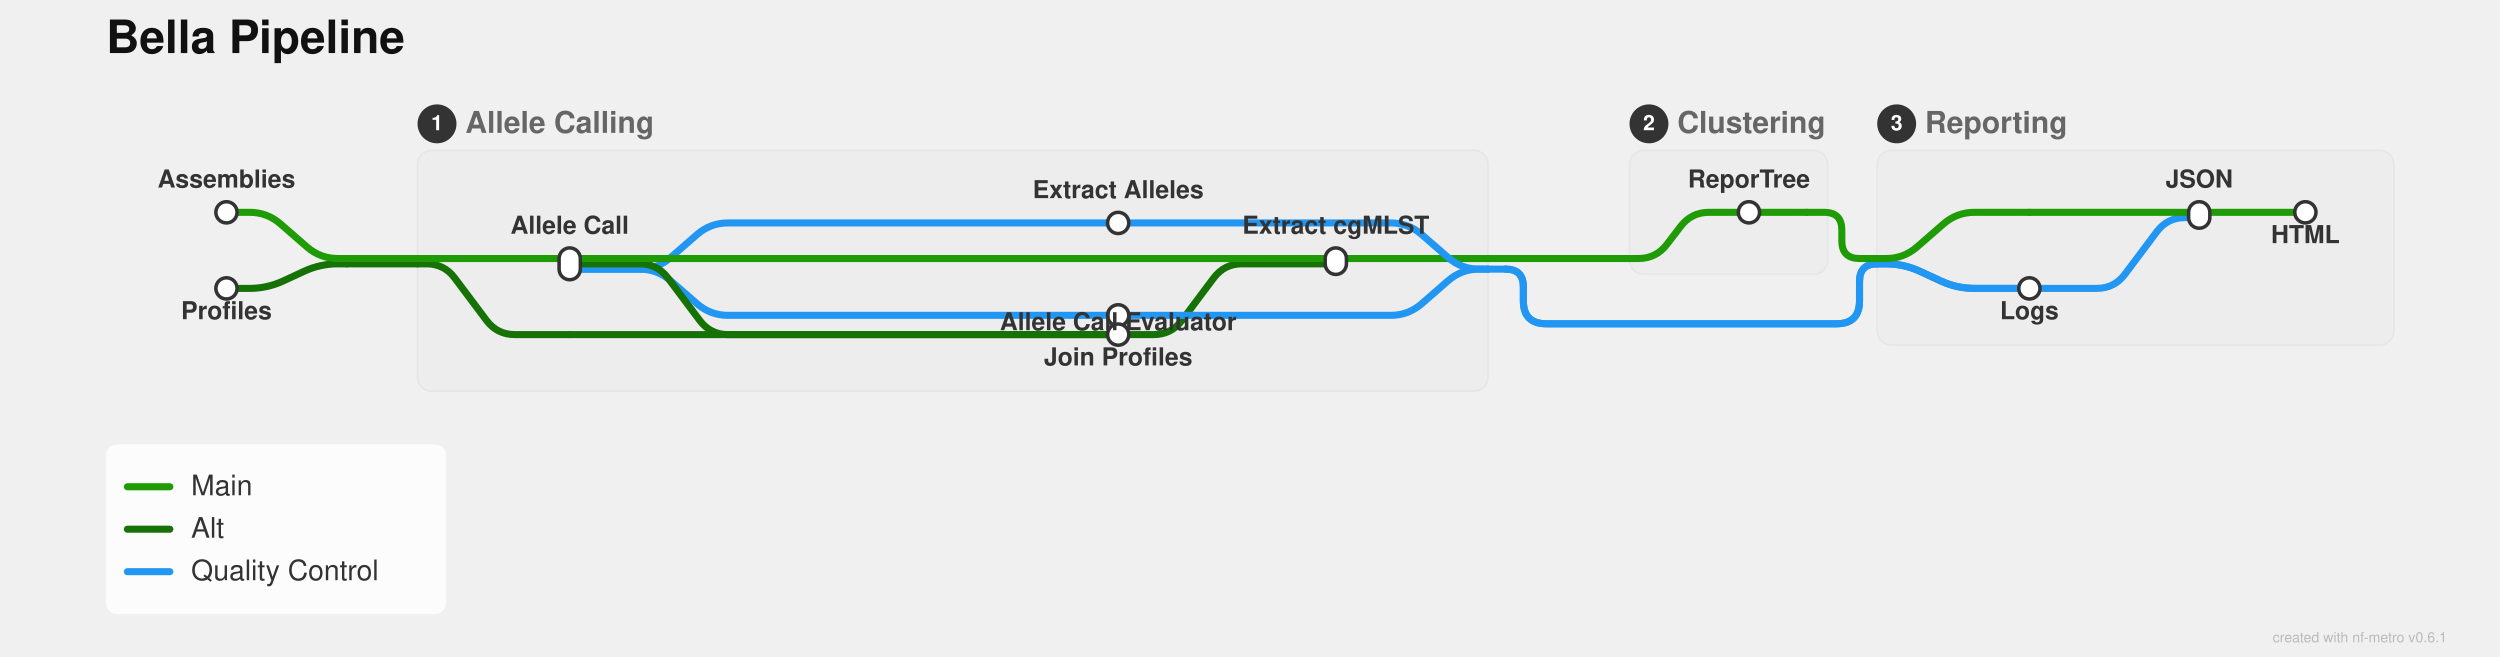
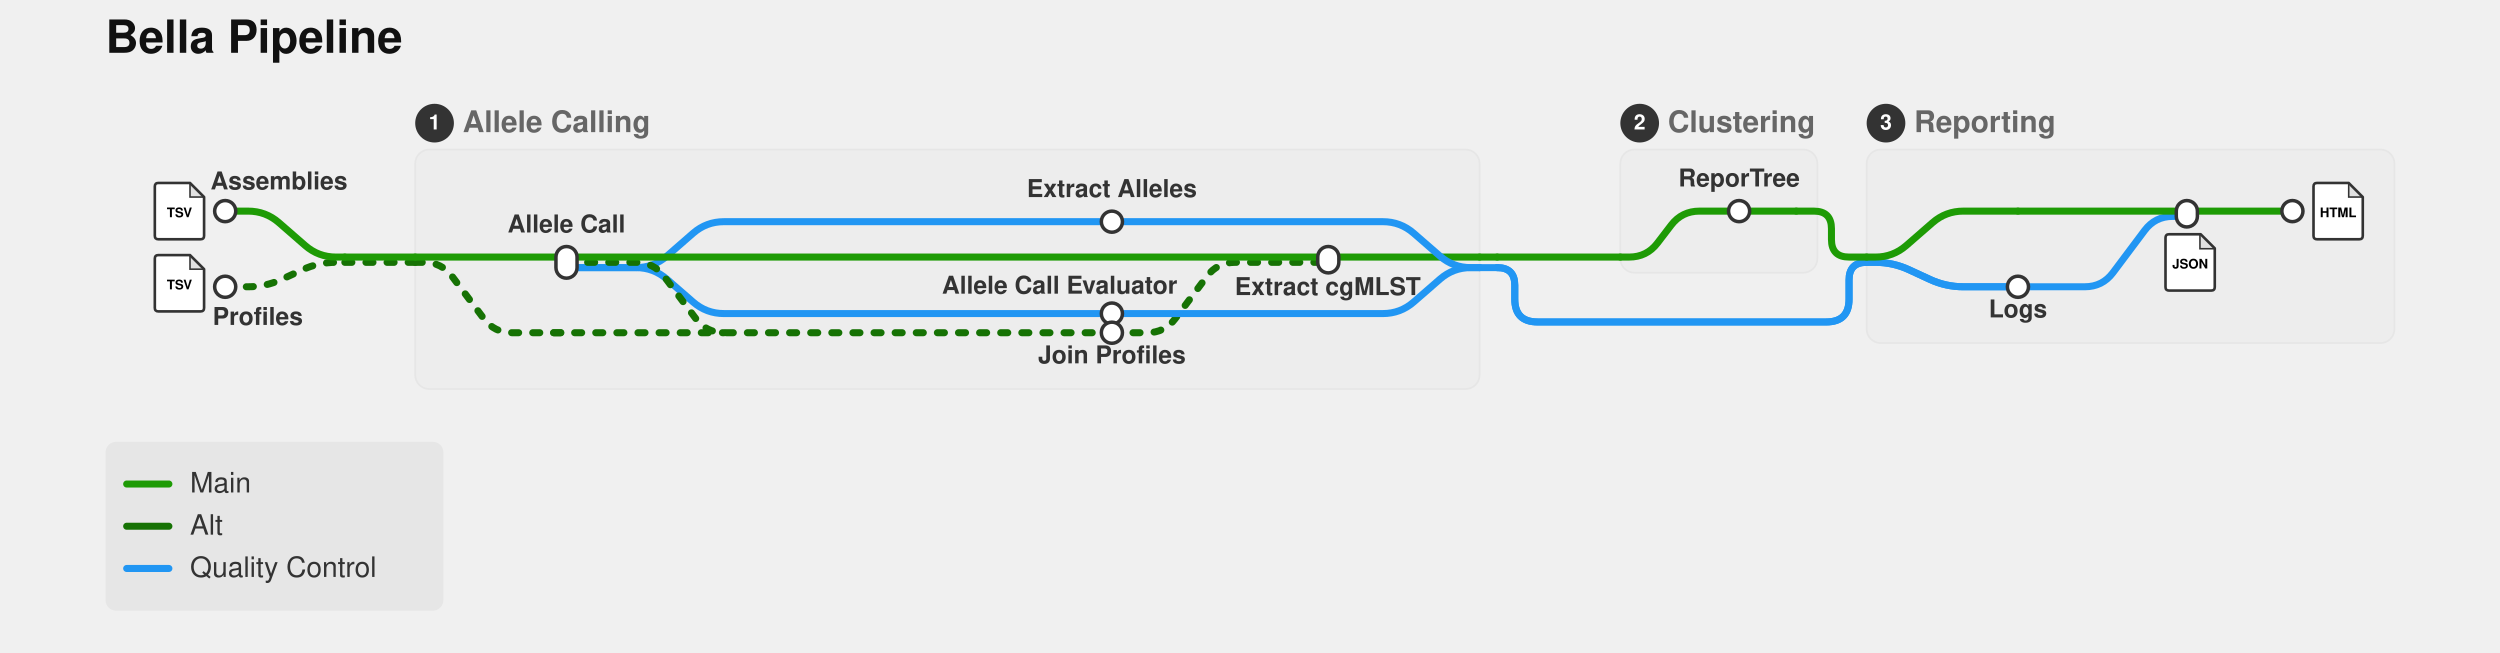
- <svg xmlns="http://www.w3.org/2000/svg" width="1413" height="371" viewBox="0 0 1413 371">
-   <defs>
- </defs>
-   <style>@media (prefers-color-scheme: dark) {
+ <svg xmlns="http://www.w3.org/2000/svg" width="1421" height="371" viewBox="0 0 1421 371" version="1.1" id="svg68">
+   <defs id="defs1" />
+   <style id="style1">@media (prefers-color-scheme: dark) {
    .nf-metro-section-label { fill: #d0d0d0; }
    .nf-metro-section-num-circle { fill: #777777; }
    .nf-metro-title { fill: #ffffff; }
}
</style>
-   <text x="60.0" y="30.0" font-size="26.0" fill="#111111" font-family="'Helvetica Neue', Helvetica, Arial, sans-serif" font-weight="bold" class="nf-metro-title">Bella Pipeline</text>
-   <rect x="236.0" y="85.0" width="605.0" height="136.117" rx="8" ry="8" fill="#ededed" stroke="#e6e6e6" stroke-width="1.0" />
-   <circle cx="247.0" cy="70.0" r="11" fill="#333333" class="nf-metro-section-num-circle" />
-   <text x="247.0" y="70.0" font-size="12" fill="#ffffff" font-family="'Helvetica Neue', Helvetica, Arial, sans-serif" font-weight="bold" text-anchor="middle" dy="0.3em">1</text>
-   <text x="263.0" y="70.0" font-size="17.0" fill="#666666" font-family="'Helvetica Neue', Helvetica, Arial, sans-serif" font-weight="bold" dy="0.3em" class="nf-metro-section-label">Allele Calling</text>
-   <rect x="921.0" y="85.0" width="112.0" height="70.0" rx="8" ry="8" fill="#ededed" stroke="#e6e6e6" stroke-width="1.0" />
-   <circle cx="932.0" cy="70.0" r="11" fill="#333333" class="nf-metro-section-num-circle" />
-   <text x="932.0" y="70.0" font-size="12" fill="#ffffff" font-family="'Helvetica Neue', Helvetica, Arial, sans-serif" font-weight="bold" text-anchor="middle" dy="0.3em">2</text>
-   <text x="948.0" y="70.0" font-size="17.0" fill="#666666" font-family="'Helvetica Neue', Helvetica, Arial, sans-serif" font-weight="bold" dy="0.3em" class="nf-metro-section-label">Clustering</text>
-   <rect x="1061.0" y="85.0" width="292.0" height="110.0" rx="8" ry="8" fill="#ededed" stroke="#e6e6e6" stroke-width="1.0" />
-   <circle cx="1072.0" cy="70.0" r="11" fill="#333333" class="nf-metro-section-num-circle" />
-   <text x="1072.0" y="70.0" font-size="12" fill="#ffffff" font-family="'Helvetica Neue', Helvetica, Arial, sans-serif" font-weight="bold" text-anchor="middle" dy="0.3em">3</text>
-   <text x="1088.0" y="70.0" font-size="17.0" fill="#666666" font-family="'Helvetica Neue', Helvetica, Arial, sans-serif" font-weight="bold" dy="0.3em" class="nf-metro-section-label">Reporting</text>
-   <path d="M632.0,189.117 L652.0,189.117 Q662.0,189.117,668.0,181.117 L686.0,157.117 Q692.0,149.117,702.0,149.117 L755.0,149.117" stroke="#167204" stroke-width="4.0" fill="none" stroke-linecap="round" stroke-linejoin="round" />
-   <path d="M322.0,189.117 L632.0,189.117" stroke="#167204" stroke-width="4.0" stroke-linecap="round" />
-   <path d="M632.0,178.233 L786.0,178.233 Q796.0,178.233,803.542,171.667 L818.458,158.683 Q826.0,152.117,836.0,152.117 L841.0,152.117" stroke="#2196F3" stroke-width="4.0" fill="none" stroke-linecap="round" stroke-linejoin="round" />
-   <path d="M1147.0,163.0 L1185.0,163.0 Q1195.0,163.0,1201.0,155.0 L1219.0,131.0 Q1225.0,123.0,1235.0,123.0 L1243.0,123.0" stroke="#2196F3" stroke-width="4.0" fill="none" stroke-linecap="round" stroke-linejoin="round" />
-   <path d="M128.0,163.0 L141.0,163.0 Q151.0,163.0,160.075,158.8 L171.925,153.316 Q181.0,149.117,191.0,149.117 L196.0,149.117" stroke="#167204" stroke-width="4.0" fill="none" stroke-linecap="round" stroke-linejoin="round" />
-   <path d="M322.0,152.117 L361.5,152.117 Q371.5,152.117,379.042,145.55 L393.958,132.566 Q401.5,126.0,411.5,126.0 L632.0,126.0" stroke="#2196F3" stroke-width="4.0" fill="none" stroke-linecap="round" stroke-linejoin="round" />
-   <path d="M322.0,152.117 L361.5,152.117 Q371.5,152.117,379.042,158.683 L393.958,171.667 Q401.5,178.233,411.5,178.233 L632.0,178.233" stroke="#2196F3" stroke-width="4.0" fill="none" stroke-linecap="round" stroke-linejoin="round" />
-   <path d="M841.0,152.117 L851.0,152.117" stroke="#2196F3" stroke-width="4.0" stroke-linecap="round" />
-   <path d="M851.0,152.117 L851.0,152.117 Q861.0,152.117,861.0,162.117 L861.0,170.0 Q861.0,183.0,874.0,183.0 L1038.0,183.0 Q1051.0,183.0,1051.0,170.0 L1051.0,159.117 Q1051.0,149.117,1061.0,149.117 L1061.0,149.117" stroke="#2196F3" stroke-width="4.0" fill="none" stroke-linecap="round" stroke-linejoin="round" />
-   <path d="M851.0,152.117 L851.0,152.117 Q861.0,152.117,861.0,162.117 L861.0,170.0 Q861.0,183.0,874.0,183.0 L1038.0,183.0 Q1051.0,183.0,1051.0,170.0 L1051.0,159.117 Q1051.0,149.117,1061.0,149.117 L1061.0,149.117" stroke="#2196F3" stroke-width="4.0" fill="none" stroke-linecap="round" stroke-linejoin="round" />
-   <path d="M322.0,149.117 L361.5,149.117 Q371.5,149.117,377.5,157.117 L395.5,181.117 Q401.5,189.117,411.5,189.117 L632.0,189.117" stroke="#167204" stroke-width="4.0" fill="none" stroke-linecap="round" stroke-linejoin="round" />
-   <path d="M236.0,149.117 L241.0,149.117 Q251.0,149.117,257.0,157.117 L275.0,181.117 Q281.0,189.117,291.0,189.117 L322.0,189.117" stroke="#167204" stroke-width="4.0" fill="none" stroke-linecap="round" stroke-linejoin="round" />
-   <path d="M1061.0,149.117 L1066.0,149.117 Q1076.0,149.117,1085.075,153.316 L1096.925,158.8 Q1106.0,163.0,1116.0,163.0 L1147.0,163.0" stroke="#2196F3" stroke-width="4.0" fill="none" stroke-linecap="round" stroke-linejoin="round" />
-   <path d="M1061.0,149.117 L1066.0,149.117 Q1076.0,149.117,1085.075,153.316 L1096.925,158.8 Q1106.0,163.0,1116.0,163.0 L1147.0,163.0" stroke="#2196F3" stroke-width="4.0" fill="none" stroke-linecap="round" stroke-linejoin="round" />
-   <path d="M196.0,149.117 L236.0,149.117" stroke="#167204" stroke-width="4.0" stroke-linecap="round" />
-   <path d="M322.0,146.117 L755.0,146.117" stroke="#1e9b05" stroke-width="4.0" stroke-linecap="round" />
-   <path d="M236.0,146.117 L322.0,146.117" stroke="#1e9b05" stroke-width="4.0" stroke-linecap="round" />
-   <path d="M755.0,146.117 L841.0,146.117" stroke="#1e9b05" stroke-width="4.0" stroke-linecap="round" />
-   <path d="M921.0,146.117 L926.0,146.117 Q936.0,146.117,942.08,138.177 L949.92,127.939 Q956.0,120.0,966.0,120.0 L988.5,120.0" stroke="#1e9b05" stroke-width="4.0" fill="none" stroke-linecap="round" stroke-linejoin="round" />
-   <path d="M1061.0,146.117 L1066.0,146.117 Q1076.0,146.117,1083.542,139.55 L1098.458,126.566 Q1106.0,120.0,1116.0,120.0 L1147.0,120.0" stroke="#1e9b05" stroke-width="4.0" fill="none" stroke-linecap="round" stroke-linejoin="round" />
-   <path d="M196.0,146.117 L236.0,146.117" stroke="#1e9b05" stroke-width="4.0" stroke-linecap="round" />
-   <path d="M841.0,146.117 L851.0,146.117" stroke="#1e9b05" stroke-width="4.0" stroke-linecap="round" />
-   <path d="M851.0,146.117 L921.0,146.117" stroke="#1e9b05" stroke-width="4.0" stroke-linecap="round" />
-   <path d="M632.0,126.0 L786.0,126.0 Q796.0,126.0,803.542,132.566 L818.458,145.55 Q826.0,152.117,836.0,152.117 L841.0,152.117" stroke="#2196F3" stroke-width="4.0" fill="none" stroke-linecap="round" stroke-linejoin="round" />
-   <path d="M1243.0,120.0 L1303.0,120.0" stroke="#1e9b05" stroke-width="4.0" stroke-linecap="round" />
-   <path d="M128.0,120.0 L141.0,120.0 Q151.0,120.0,158.542,126.566 L173.458,139.55 Q181.0,146.117,191.0,146.117 L196.0,146.117" stroke="#1e9b05" stroke-width="4.0" fill="none" stroke-linecap="round" stroke-linejoin="round" />
-   <path d="M988.5,120.0 L1021.0,120.0" stroke="#1e9b05" stroke-width="4.0" stroke-linecap="round" />
-   <path d="M1021.0,120.0 L1031.0,120.0 Q1041.0,120.0,1041.0,130.0 L1041.0,136.117 Q1041.0,146.117,1051.0,146.117 L1061.0,146.117" stroke="#1e9b05" stroke-width="4.0" fill="none" stroke-linecap="round" stroke-linejoin="round" />
-   <path d="M1147.0,120.0 L1243.0,120.0" stroke="#1e9b05" stroke-width="4.0" stroke-linecap="round" />
-   <rect x="316.0" y="140.117" width="12.0" height="18.0" rx="6.0" ry="6.0" fill="#ffffff" stroke="#333333" stroke-width="2.0" />
-   <rect x="626.0" y="120.0" width="12.0" height="12.0" rx="6.0" ry="6.0" fill="#ffffff" stroke="#333333" stroke-width="2.0" />
-   <rect x="626.0" y="172.233" width="12.0" height="12.0" rx="6.0" ry="6.0" fill="#ffffff" stroke="#333333" stroke-width="2.0" />
-   <rect x="626.0" y="183.117" width="12.0" height="12.0" rx="6.0" ry="6.0" fill="#ffffff" stroke="#333333" stroke-width="2.0" />
-   <rect x="749.0" y="140.117" width="12.0" height="15.0" rx="6.0" ry="6.0" fill="#ffffff" stroke="#333333" stroke-width="2.0" />
-   <rect x="982.5" y="114.0" width="12.0" height="12.0" rx="6.0" ry="6.0" fill="#ffffff" stroke="#333333" stroke-width="2.0" />
-   <rect x="1141.0" y="157.0" width="12.0" height="12.0" rx="6.0" ry="6.0" fill="#ffffff" stroke="#333333" stroke-width="2.0" />
-   <rect x="1237.0" y="114.0" width="12.0" height="15.0" rx="6.0" ry="6.0" fill="#ffffff" stroke="#333333" stroke-width="2.0" />
-   <rect x="1297.0" y="114.0" width="12.0" height="12.0" rx="6.0" ry="6.0" fill="#ffffff" stroke="#333333" stroke-width="2.0" />
-   <rect x="122.0" y="114.0" width="12.0" height="12.0" rx="6.0" ry="6.0" fill="#ffffff" stroke="#333333" stroke-width="2.0" />
-   <rect x="122.0" y="157.0" width="12.0" height="12.0" rx="6.0" ry="6.0" fill="#ffffff" stroke="#333333" stroke-width="2.0" />
-   <text x="322.0" y="132.117" font-size="14.0" fill="#333333" font-family="'Helvetica Neue', Helvetica, Arial, sans-serif" font-weight="bold" text-anchor="middle" dominant-baseline="auto">Allele Call</text>
-   <text x="1147.0" y="174.0" font-size="14.0" fill="#333333" font-family="'Helvetica Neue', Helvetica, Arial, sans-serif" font-weight="bold" text-anchor="middle" dominant-baseline="hanging">Logs</text>
-   <text x="988.5" y="106.0" font-size="14.0" fill="#333333" font-family="'Helvetica Neue', Helvetica, Arial, sans-serif" font-weight="bold" text-anchor="middle" dominant-baseline="auto">ReporTree</text>
-   <text x="128.0" y="106.0" font-size="14.0" fill="#333333" font-family="'Helvetica Neue', Helvetica, Arial, sans-serif" font-weight="bold" text-anchor="middle" dominant-baseline="auto">Assemblies</text>
-   <text x="128.0" y="174.0" font-size="14.0" fill="#333333" font-family="'Helvetica Neue', Helvetica, Arial, sans-serif" font-weight="bold" text-anchor="middle" dominant-baseline="hanging">Profiles</text>
-   <text x="632.0" y="112.0" font-size="14.0" fill="#333333" font-family="'Helvetica Neue', Helvetica, Arial, sans-serif" font-weight="bold" text-anchor="middle" dominant-baseline="auto">Extract Alleles</text>
-   <text x="1243.0" y="106.0" font-size="14.0" fill="#333333" font-family="'Helvetica Neue', Helvetica, Arial, sans-serif" font-weight="bold" text-anchor="middle" dominant-baseline="auto">JSON</text>
-   <text x="632.0" y="180.233" font-size="14.0" fill="#333333" font-family="'Helvetica Neue', Helvetica, Arial, sans-serif" font-weight="bold" text-anchor="middle" dominant-baseline="hanging">Allele Call Evaluator</text>
-   <text x="632.0" y="200.117" font-size="14.0" fill="#333333" font-family="'Helvetica Neue', Helvetica, Arial, sans-serif" font-weight="bold" text-anchor="middle" dominant-baseline="hanging">Join Profiles</text>
-   <text x="755.0" y="132.117" font-size="14.0" fill="#333333" font-family="'Helvetica Neue', Helvetica, Arial, sans-serif" font-weight="bold" text-anchor="middle" dominant-baseline="auto">Extract cgMLST</text>
-   <text x="1303.0" y="131.0" font-size="14.0" fill="#333333" font-family="'Helvetica Neue', Helvetica, Arial, sans-serif" font-weight="bold" text-anchor="middle" dominant-baseline="hanging">HTML</text>
-   <rect x="60.0" y="251.117" width="192.0" height="96.0" rx="6" ry="6" fill="rgba(255, 255, 255, 0.8)" />
-   <path d="M72.0,275.117 L96.0,275.117" stroke="#1e9b05" stroke-width="4.0" stroke-linecap="round" />
-   <text x="108.0" y="275.117" font-size="16.0" fill="#333333" font-family="'Helvetica Neue', Helvetica, Arial, sans-serif" dy="0.3em">Main</text>
-   <path d="M72.0,299.117 L96.0,299.117" stroke="#167204" stroke-width="4.0" stroke-linecap="round" />
-   <text x="108.0" y="299.117" font-size="16.0" fill="#333333" font-family="'Helvetica Neue', Helvetica, Arial, sans-serif" dy="0.3em">Alt</text>
-   <path d="M72.0,323.117 L96.0,323.117" stroke="#2196F3" stroke-width="4.0" stroke-linecap="round" />
-   <text x="108.0" y="323.117" font-size="16.0" fill="#333333" font-family="'Helvetica Neue', Helvetica, Arial, sans-serif" dy="0.3em">Quality Control</text>
-   <text x="1383.0" y="363.0" font-size="8" fill="rgba(150, 150, 150, 0.6)" font-family="'Helvetica Neue', Helvetica, Arial, sans-serif" text-anchor="end">created with nf-metro v0.6.1</text>
+   <text x="60.0" y="30.0" font-size="26.0" fill="#111111" font-family="'Helvetica Neue', Helvetica, Arial, sans-serif" font-weight="bold" class="nf-metro-title" id="text1">Bella Pipeline</text>
+   <rect x="236.0" y="85.0" width="605.0" height="136.117" rx="8" ry="8" fill="#ededed" stroke="#e6e6e6" stroke-width="1.0" id="rect1" />
+   <circle cx="247.0" cy="70.0" r="11" fill="#333333" class="nf-metro-section-num-circle" id="circle1" />
+   <text x="247.0" y="70.0" font-size="12" fill="#ffffff" font-family="'Helvetica Neue', Helvetica, Arial, sans-serif" font-weight="bold" text-anchor="middle" dy="0.3em" id="text2">1</text>
+   <text x="263.0" y="70.0" font-size="17.0" fill="#666666" font-family="'Helvetica Neue', Helvetica, Arial, sans-serif" font-weight="bold" dy="0.3em" class="nf-metro-section-label" id="text3">Allele Calling</text>
+   <rect x="921.0" y="85.0" width="112.0" height="70.0" rx="8" ry="8" fill="#ededed" stroke="#e6e6e6" stroke-width="1.0" id="rect3" />
+   <circle cx="932.0" cy="70.0" r="11" fill="#333333" class="nf-metro-section-num-circle" id="circle3" />
+   <text x="932.0" y="70.0" font-size="12" fill="#ffffff" font-family="'Helvetica Neue', Helvetica, Arial, sans-serif" font-weight="bold" text-anchor="middle" dy="0.3em" id="text4">2</text>
+   <text x="948.0" y="70.0" font-size="17.0" fill="#666666" font-family="'Helvetica Neue', Helvetica, Arial, sans-serif" font-weight="bold" dy="0.3em" class="nf-metro-section-label" id="text5">Clustering</text>
+   <rect x="1061.0" y="85.0" width="300.0" height="110.0" rx="8" ry="8" fill="#ededed" stroke="#e6e6e6" stroke-width="1.0" id="rect5" />
+   <circle cx="1072.0" cy="70.0" r="11" fill="#333333" class="nf-metro-section-num-circle" id="circle5" />
+   <text x="1072.0" y="70.0" font-size="12" fill="#ffffff" font-family="'Helvetica Neue', Helvetica, Arial, sans-serif" font-weight="bold" text-anchor="middle" dy="0.3em" id="text6">3</text>
+   <text x="1088.0" y="70.0" font-size="17.0" fill="#666666" font-family="'Helvetica Neue', Helvetica, Arial, sans-serif" font-weight="bold" dy="0.3em" class="nf-metro-section-label" id="text7">Reporting</text>
+   <path d="M632.0,189.117 L652.0,189.117 Q662.0,189.117,668.0,181.117 L686.0,157.117 Q692.0,149.117,702.0,149.117 L755.0,149.117" stroke="#167204" stroke-width="4.0" fill="none" stroke-linecap="round" stroke-linejoin="round" id="path7" style="stroke-dasharray:4,8;stroke-dashoffset:0" />
+   <path d="m 314.625,189.117 h 96.901" stroke="#167204" stroke-width="2.236" stroke-linecap="round" id="path8" style="stroke-width:4;stroke-dasharray:4, 8;stroke-dashoffset:0" />
+   <path d="M632.0,178.233 L786.0,178.233 Q796.0,178.233,803.542,171.667 L818.458,158.683 Q826.0,152.117,836.0,152.117 L841.0,152.117" stroke="#2196F3" stroke-width="4.0" fill="none" stroke-linecap="round" stroke-linejoin="round" id="path9" />
+   <path d="M1147.0,163.0 L1185.0,163.0 Q1195.0,163.0,1201.0,155.0 L1219.0,131.0 Q1225.0,123.0,1235.0,123.0 L1243.0,123.0" stroke="#2196F3" stroke-width="4.0" fill="none" stroke-linecap="round" stroke-linejoin="round" id="path10" />
+   <path d="M128.0,163.0 L141.0,163.0 Q151.0,163.0,160.075,158.8 L171.925,153.316 Q181.0,149.117,191.0,149.117 L196.0,149.117" stroke="#167204" stroke-width="4.0" fill="none" stroke-linecap="round" stroke-linejoin="round" id="path11" style="stroke-dasharray:4,8;stroke-dashoffset:0" />
+   <path d="M322.0,152.117 L361.5,152.117 Q371.5,152.117,379.042,145.55 L393.958,132.566 Q401.5,126.0,411.5,126.0 L632.0,126.0" stroke="#2196F3" stroke-width="4.0" fill="none" stroke-linecap="round" stroke-linejoin="round" id="path12" />
+   <path d="M322.0,152.117 L361.5,152.117 Q371.5,152.117,379.042,158.683 L393.958,171.667 Q401.5,178.233,411.5,178.233 L632.0,178.233" stroke="#2196F3" stroke-width="4.0" fill="none" stroke-linecap="round" stroke-linejoin="round" id="path13" />
+   <path d="M841.0,152.117 L851.0,152.117" stroke="#2196F3" stroke-width="4.0" stroke-linecap="round" id="path14" />
+   <path d="M851.0,152.117 L851.0,152.117 Q861.0,152.117,861.0,162.117 L861.0,170.0 Q861.0,183.0,874.0,183.0 L1038.0,183.0 Q1051.0,183.0,1051.0,170.0 L1051.0,159.117 Q1051.0,149.117,1061.0,149.117 L1061.0,149.117" stroke="#2196F3" stroke-width="4.0" fill="none" stroke-linecap="round" stroke-linejoin="round" id="path15" />
+   <path d="M851.0,152.117 L851.0,152.117 Q861.0,152.117,861.0,162.117 L861.0,170.0 Q861.0,183.0,874.0,183.0 L1038.0,183.0 Q1051.0,183.0,1051.0,170.0 L1051.0,159.117 Q1051.0,149.117,1061.0,149.117 L1061.0,149.117" stroke="#2196F3" stroke-width="4.0" fill="none" stroke-linecap="round" stroke-linejoin="round" id="path16" />
+   <path d="M322.0,149.117 L361.5,149.117 Q371.5,149.117,377.5,157.117 L395.5,181.117 Q401.5,189.117,411.5,189.117 L632.0,189.117" stroke="#167204" stroke-width="4.0" fill="none" stroke-linecap="round" stroke-linejoin="round" id="path17" style="stroke-dasharray:4,8;stroke-dashoffset:0" />
+   <path d="M236.0,149.117 L241.0,149.117 Q251.0,149.117,257.0,157.117 L275.0,181.117 Q281.0,189.117,291.0,189.117 L322.0,189.117" stroke="#167204" stroke-width="4.0" fill="none" stroke-linecap="round" stroke-linejoin="round" id="path18" style="stroke-dasharray:4,8;stroke-dashoffset:0" />
+   <path d="M1061.0,149.117 L1066.0,149.117 Q1076.0,149.117,1085.075,153.316 L1096.925,158.8 Q1106.0,163.0,1116.0,163.0 L1147.0,163.0" stroke="#2196F3" stroke-width="4.0" fill="none" stroke-linecap="round" stroke-linejoin="round" id="path19" />
+   <path d="M1061.0,149.117 L1066.0,149.117 Q1076.0,149.117,1085.075,153.316 L1096.925,158.8 Q1106.0,163.0,1116.0,163.0 L1147.0,163.0" stroke="#2196F3" stroke-width="4.0" fill="none" stroke-linecap="round" stroke-linejoin="round" id="path20" />
+   <path d="M196.0,149.117 L236.0,149.117" stroke="#167204" stroke-width="4.0" stroke-linecap="round" id="path21" style="stroke-dasharray:4,8;stroke-dashoffset:0" />
+   <path d="M322.0,146.117 L755.0,146.117" stroke="#1e9b05" stroke-width="4.0" stroke-linecap="round" id="path22" />
+   <path d="M236.0,146.117 L322.0,146.117" stroke="#1e9b05" stroke-width="4.0" stroke-linecap="round" id="path23" />
+   <path d="M755.0,146.117 L841.0,146.117" stroke="#1e9b05" stroke-width="4.0" stroke-linecap="round" id="path24" />
+   <path d="M921.0,146.117 L926.0,146.117 Q936.0,146.117,942.08,138.177 L949.92,127.939 Q956.0,120.0,966.0,120.0 L988.5,120.0" stroke="#1e9b05" stroke-width="4.0" fill="none" stroke-linecap="round" stroke-linejoin="round" id="path25" />
+   <path d="M1061.0,146.117 L1066.0,146.117 Q1076.0,146.117,1083.542,139.55 L1098.458,126.566 Q1106.0,120.0,1116.0,120.0 L1147.0,120.0" stroke="#1e9b05" stroke-width="4.0" fill="none" stroke-linecap="round" stroke-linejoin="round" id="path26" />
+   <path d="M196.0,146.117 L236.0,146.117" stroke="#1e9b05" stroke-width="4.0" stroke-linecap="round" id="path27" />
+   <path d="M841.0,146.117 L851.0,146.117" stroke="#1e9b05" stroke-width="4.0" stroke-linecap="round" id="path28" />
+   <path d="M851.0,146.117 L921.0,146.117" stroke="#1e9b05" stroke-width="4.0" stroke-linecap="round" id="path29" />
+   <path d="M632.0,126.0 L786.0,126.0 Q796.0,126.0,803.542,132.566 L818.458,145.55 Q826.0,152.117,836.0,152.117 L841.0,152.117" stroke="#2196F3" stroke-width="4.0" fill="none" stroke-linecap="round" stroke-linejoin="round" id="path30" />
+   <path d="M1243.0,120.0 L1303.0,120.0" stroke="#1e9b05" stroke-width="4.0" stroke-linecap="round" id="path31" />
+   <path d="M128.0,120.0 L141.0,120.0 Q151.0,120.0,158.542,126.566 L173.458,139.55 Q181.0,146.117,191.0,146.117 L196.0,146.117" stroke="#1e9b05" stroke-width="4.0" fill="none" stroke-linecap="round" stroke-linejoin="round" id="path32" />
+   <path d="M988.5,120.0 L1021.0,120.0" stroke="#1e9b05" stroke-width="4.0" stroke-linecap="round" id="path33" />
+   <path d="M1021.0,120.0 L1031.0,120.0 Q1041.0,120.0,1041.0,130.0 L1041.0,136.117 Q1041.0,146.117,1051.0,146.117 L1061.0,146.117" stroke="#1e9b05" stroke-width="4.0" fill="none" stroke-linecap="round" stroke-linejoin="round" id="path34" />
+   <path d="M1147.0,120.0 L1243.0,120.0" stroke="#1e9b05" stroke-width="4.0" stroke-linecap="round" id="path35" />
+   <rect x="316.0" y="140.117" width="12.0" height="18.0" rx="6.0" ry="6.0" fill="#ffffff" stroke="#333333" stroke-width="2.0" id="rect35" />
+   <rect x="626.0" y="120.0" width="12.0" height="12.0" rx="6.0" ry="6.0" fill="#ffffff" stroke="#333333" stroke-width="2.0" id="rect36" />
+   <rect x="626.0" y="172.233" width="12.0" height="12.0" rx="6.0" ry="6.0" fill="#ffffff" stroke="#333333" stroke-width="2.0" id="rect37" />
+   <rect x="626.0" y="183.117" width="12.0" height="12.0" rx="6.0" ry="6.0" fill="#ffffff" stroke="#333333" stroke-width="2.0" id="rect38" />
+   <rect x="749.0" y="140.117" width="12.0" height="15.0" rx="6.0" ry="6.0" fill="#ffffff" stroke="#333333" stroke-width="2.0" id="rect39" />
+   <rect x="982.5" y="114.0" width="12.0" height="12.0" rx="6.0" ry="6.0" fill="#ffffff" stroke="#333333" stroke-width="2.0" id="rect40" />
+   <rect x="1141.0" y="157.0" width="12.0" height="12.0" rx="6.0" ry="6.0" fill="#ffffff" stroke="#333333" stroke-width="2.0" id="rect41" />
+   <rect x="1237.0" y="114.0" width="12.0" height="15.0" rx="6.0" ry="6.0" fill="#ffffff" stroke="#333333" stroke-width="2.0" id="rect42" />
+   <path d="m 1232.875,133.155 h 18 l 8,8 v 22 q 0,2 -2,2 h -24 q -2,0 -2,-2 v -28 q 0,-2 2,-2 z" fill="#ffffff" stroke="#333333" stroke-width="1.5" stroke-linejoin="round" id="path42" />
+   <path d="m 1250.452,133.376 v 8 h 8 z" fill="#333333" opacity="0.15" stroke="none" id="path43" />
+   <path d="m 1250.452,133.376 v 8 h 8" fill="none" stroke="#333333" stroke-width="0.9" id="path44" />
+   <text x="1244.875" y="150.355" font-size="7.5px" fill="#000000" font-family="'Helvetica Neue', Helvetica, Arial, sans-serif" font-weight="bold" text-anchor="middle" dy="2.25" id="text44">JSON</text>
+   <rect x="1297.0" y="114.0" width="12.0" height="12.0" rx="6.0" ry="6.0" fill="#ffffff" stroke="#333333" stroke-width="2.0" id="rect44" />
+   <path d="M1317.0,104.0 L1335.0,104.0 L1343.0,112.0 L1343.0,134.0 Q1343.0,136.0,1341.0,136.0 L1317.0,136.0 Q1315.0,136.0,1315.0,134.0 L1315.0,106.0 Q1315.0,104.0,1317.0,104.0 Z" fill="#ffffff" stroke="#333333" stroke-width="1.5" stroke-linejoin="round" id="path45" />
+   <path d="M1335.0,104.0 L1335.0,112.0 L1343.0,112.0 Z" fill="#333333" opacity="0.15" stroke="none" id="path46" />
+   <path d="M1335.0,104.0 L1335.0,112.0 L1343.0,112.0" fill="none" stroke="#333333" stroke-width="0.9" id="path47" />
+   <text x="1329.0" y="121.2" font-size="7.5" fill="#000000" font-family="'Helvetica Neue', Helvetica, Arial, sans-serif" font-weight="bold" text-anchor="middle" dy="0.3em" id="text47">HTML</text>
+   <rect x="122.0" y="114.0" width="12.0" height="12.0" rx="6.0" ry="6.0" fill="#ffffff" stroke="#333333" stroke-width="2.0" id="rect47" />
+   <path d="M90.0,104.0 L108.0,104.0 L116.0,112.0 L116.0,134.0 Q116.0,136.0,114.0,136.0 L90.0,136.0 Q88.0,136.0,88.0,134.0 L88.0,106.0 Q88.0,104.0,90.0,104.0 Z" fill="#ffffff" stroke="#333333" stroke-width="1.5" stroke-linejoin="round" id="path48" />
+   <path d="M108.0,104.0 L108.0,112.0 L116.0,112.0 Z" fill="#333333" opacity="0.15" stroke="none" id="path49" />
+   <path d="M108.0,104.0 L108.0,112.0 L116.0,112.0" fill="none" stroke="#333333" stroke-width="0.9" id="path50" />
+   <text x="102.0" y="121.2" font-size="7.5" fill="#000000" font-family="'Helvetica Neue', Helvetica, Arial, sans-serif" font-weight="bold" text-anchor="middle" dy="0.3em" id="text50">TSV</text>
+   <rect x="122.0" y="157.0" width="12.0" height="12.0" rx="6.0" ry="6.0" fill="#ffffff" stroke="#333333" stroke-width="2.0" id="rect50" />
+   <path d="m 90,145 h 18 l 8,8 v 22 q 0,2 -2,2 H 90 q -2,0 -2,-2 v -28 q 0,-2 2,-2 z" fill="#ffffff" stroke="#333333" stroke-width="1.5" stroke-linejoin="round" id="path51" />
+   <path d="m 108,145 v 8 h 8 z" fill="#333333" opacity="0.15" stroke="none" id="path52" />
+   <path d="m 108,145 v 8 h 8" fill="none" stroke="#333333" stroke-width="0.9" id="path53" />
+   <text x="102" y="162.2" font-size="7.5px" fill="#000000" font-family="'Helvetica Neue', Helvetica, Arial, sans-serif" font-weight="bold" text-anchor="middle" dy="2.25" id="text53">TSV</text>
+   <text x="322.0" y="132.117" font-size="14.0" fill="#333333" font-family="'Helvetica Neue', Helvetica, Arial, sans-serif" font-weight="bold" text-anchor="middle" dominant-baseline="auto" id="text54">Allele Call</text>
+   <text x="1147.0" y="174.0" font-size="14.0" fill="#333333" font-family="'Helvetica Neue', Helvetica, Arial, sans-serif" font-weight="bold" text-anchor="middle" dominant-baseline="hanging" id="text55">Logs</text>
+   <text x="988.5" y="106.0" font-size="14.0" fill="#333333" font-family="'Helvetica Neue', Helvetica, Arial, sans-serif" font-weight="bold" text-anchor="middle" dominant-baseline="auto" id="text56">ReporTree</text>
+   <text x="158.597" y="101.246" font-size="14px" fill="#333333" font-family="'Helvetica Neue', Helvetica, Arial, sans-serif" font-weight="bold" text-anchor="middle" dominant-baseline="hanging" id="text57">Assemblies</text>
+   <text x="146.535" y="184.696" font-size="14px" fill="#333333" font-family="'Helvetica Neue', Helvetica, Arial, sans-serif" font-weight="bold" text-anchor="middle" dominant-baseline="auto" id="text58">Profiles</text>
+   <text x="632.0" y="112.0" font-size="14.0" fill="#333333" font-family="'Helvetica Neue', Helvetica, Arial, sans-serif" font-weight="bold" text-anchor="middle" dominant-baseline="auto" id="text59">Extract Alleles</text>
+   <text x="602.286" y="160.521" font-size="14px" fill="#333333" font-family="'Helvetica Neue', Helvetica, Arial, sans-serif" font-weight="bold" text-anchor="middle" dominant-baseline="hanging" id="text61">Allele Call Evaluator</text>
+   <text x="632.0" y="200.117" font-size="14.0" fill="#333333" font-family="'Helvetica Neue', Helvetica, Arial, sans-serif" font-weight="bold" text-anchor="middle" dominant-baseline="hanging" id="text62">Join Profiles</text>
+   <text x="754.706" y="167.715" font-size="14px" fill="#333333" font-family="'Helvetica Neue', Helvetica, Arial, sans-serif" font-weight="bold" text-anchor="middle" dominant-baseline="auto" id="text63">Extract cgMLST</text>
+   <rect x="60.0" y="251.117" width="192.0" height="96.0" rx="6" ry="6" fill="rgba(255, 255, 255, 0.8)" id="rect64" style="fill:#e6e6e6" />
+   <path d="M72.0,275.117 L96.0,275.117" stroke="#1e9b05" stroke-width="4.0" stroke-linecap="round" id="path64" />
+   <text x="108.0" y="275.117" font-size="16.0" fill="#333333" font-family="'Helvetica Neue', Helvetica, Arial, sans-serif" dy="0.3em" id="text65">Main</text>
+   <path d="M72.0,299.117 L96.0,299.117" stroke="#167204" stroke-width="4.0" stroke-linecap="round" id="path65" />
+   <text x="108.0" y="299.117" font-size="16.0" fill="#333333" font-family="'Helvetica Neue', Helvetica, Arial, sans-serif" dy="0.3em" id="text66">Alt</text>
+   <path d="M72.0,323.117 L96.0,323.117" stroke="#2196F3" stroke-width="4.0" stroke-linecap="round" id="path66" />
+   <text x="108.0" y="323.117" font-size="16.0" fill="#333333" font-family="'Helvetica Neue', Helvetica, Arial, sans-serif" dy="0.3em" id="text67">Quality Control</text>
</svg>
